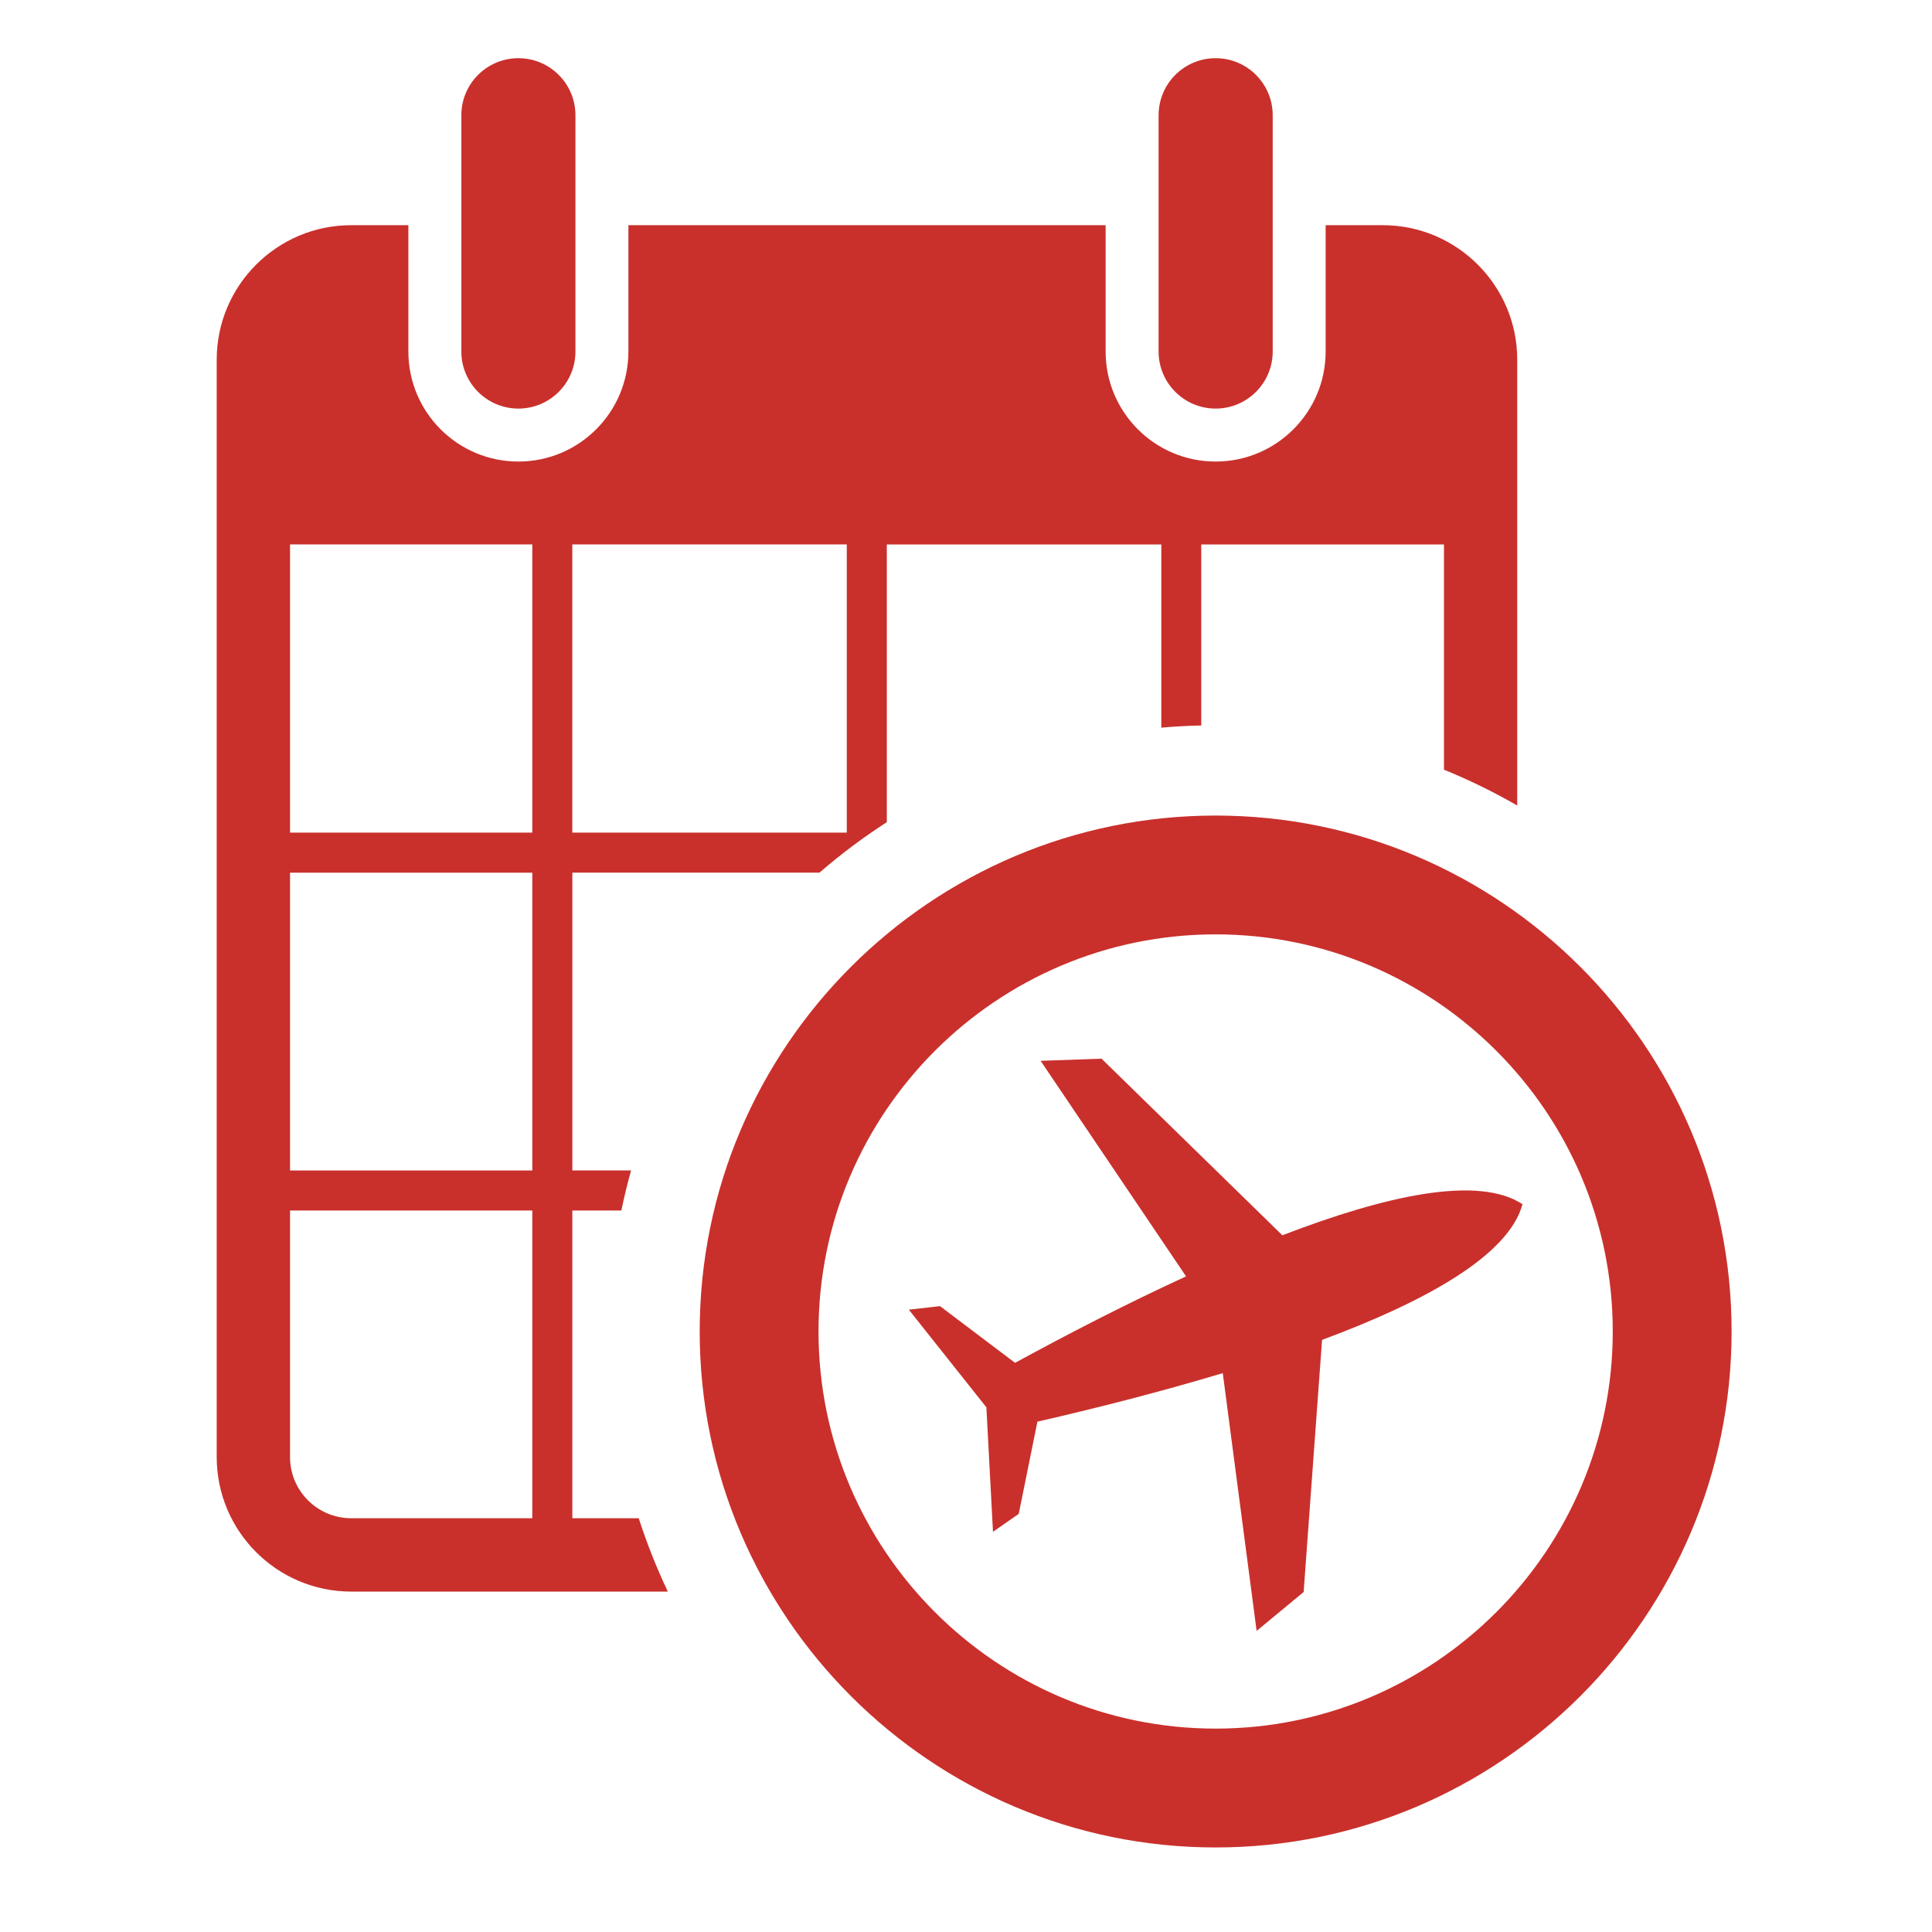
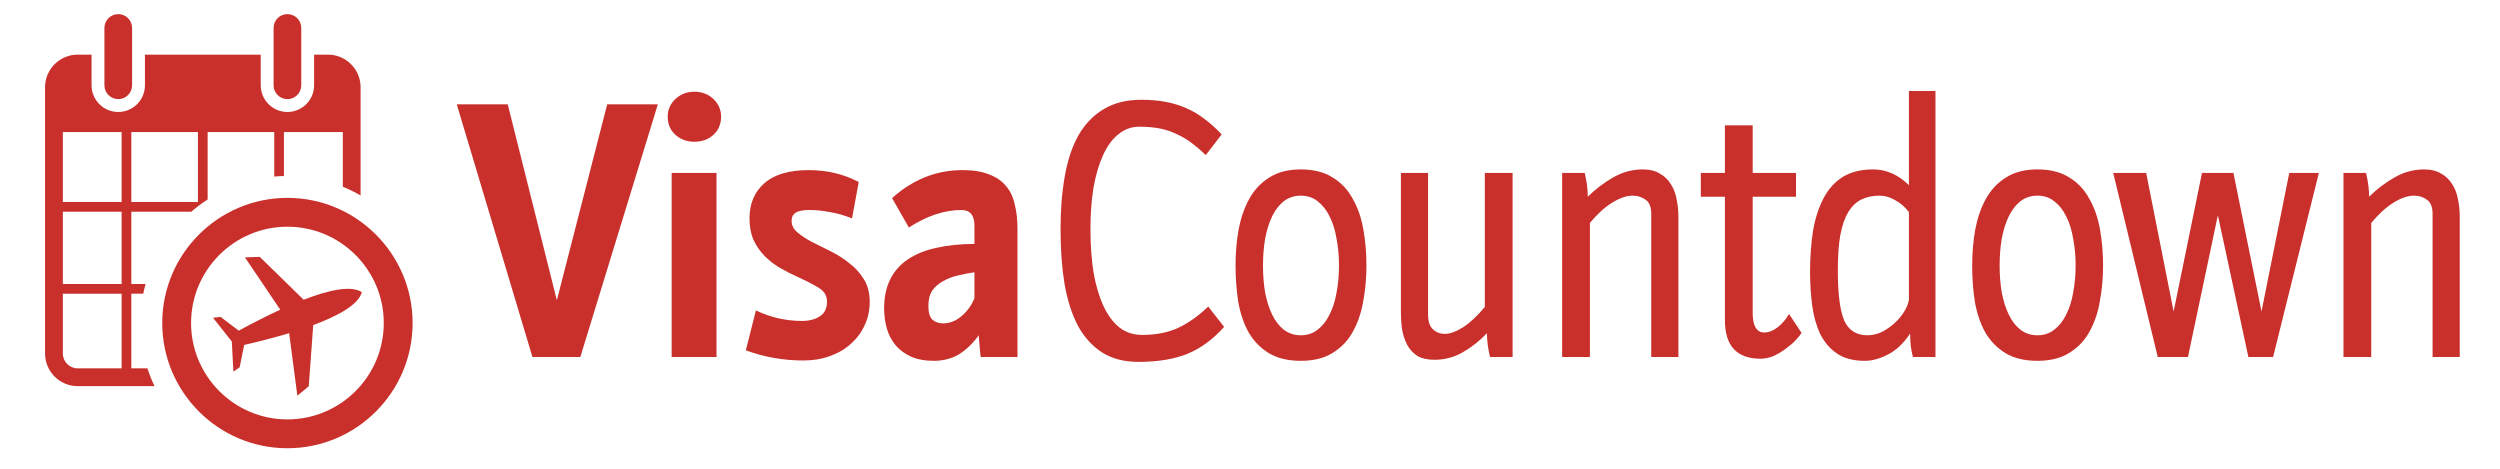
- <svg xmlns="http://www.w3.org/2000/svg" xml:space="preserve" enable-background="new 0 0 90 90" viewBox="4.5 -9.0 90.0 121.5" height="90px" width="90px" y="0px" x="0px" id="Layer_1" version="1.1">
+ <svg xmlns="http://www.w3.org/2000/svg" xml:space="preserve" enable-background="new 0 0 90 90" viewBox="4.5 -9 480 121.5" height="90" width="480" y="0px" x="0px" id="Layer_1" version="1.1">
  <defs id="defs15" />
-   <path style="fill:#C9302C;fill-opacity:1" id="path3" d="m 21.352,16.695 c -1.983,0 -3.589,-1.607 -3.589,-3.589 l 0,-14.858 c 0,-1.983 1.607,-3.589 3.589,-3.589 1.978,0 3.587,1.607 3.587,3.589 l 0,14.859 c 0,1.981 -1.609,3.588 -3.587,3.588 z" />
-   <path style="fill:#C9302C;fill-opacity:1" id="path5" d="m 65.199,16.695 c -1.98,0 -3.587,-1.607 -3.587,-3.589 l 0,-14.858 c 0,-1.983 1.607,-3.589 3.587,-3.589 1.983,0 3.589,1.607 3.589,3.589 l 0,14.859 c 0,1.981 -1.607,3.588 -3.589,3.588 z" />
-   <path style="fill:#C9302C;fill-opacity:1" id="path7" d="m 28.917,86.479 -4.174,0 0,-19.352 3.084,0 c 0.173,-0.855 0.382,-1.691 0.609,-2.519 l -3.692,0 0,-18.728 15.538,0 c 1.335,-1.155 2.75,-2.215 4.238,-3.176 l 0,-17.465 17.263,0 0,11.523 c 0.83,-0.075 1.67,-0.121 2.512,-0.139 l 0,-11.383 15.264,0 0,14.165 c 1.593,0.649 3.133,1.403 4.607,2.253 l 0,-28.039 c 0,-4.661 -3.793,-8.457 -8.454,-8.457 l -3.595,0 0,7.944 c 0,3.822 -3.101,6.92 -6.92,6.92 -3.819,0 -6.916,-3.1 -6.916,-6.92 l 0,-7.944 -30.012,0 0,7.944 c 0,3.822 -3.1,6.92 -6.917,6.92 -3.823,0 -6.92,-3.1 -6.92,-6.92 l 0,-7.944 -3.597,0 c -4.664,0 -8.457,3.795 -8.457,8.457 l 0,69.014 c 0,4.664 3.793,8.459 8.457,8.459 l 19.913,0 c -0.706,-1.489 -1.317,-3.028 -1.83,-4.614 z m -4.176,-61.241 17.262,0 0,18.125 -17.262,0 0,-18.125 z m -2.516,61.241 -11.391,0 c -2.119,0 -3.844,-1.725 -3.844,-3.844 l 0,-15.507 15.235,0 0,19.352 z m 0,-21.87 -15.235,0 0,-18.728 15.235,0 0,18.728 z m 0,-21.246 -15.235,0 0,-18.125 15.235,0 0,18.125 z" />
-   <path style="fill:#C9302C;fill-opacity:1" id="path9" d="m 65.199,107.183 c -17.892,0 -32.446,-14.557 -32.446,-32.451 0,-17.892 14.554,-32.443 32.446,-32.443 17.894,0 32.448,14.552 32.448,32.443 0,17.894 -14.554,32.451 -32.448,32.451 z m 0,-57.422 c -13.771,0 -24.974,11.2 -24.974,24.971 0,13.774 11.203,24.977 24.974,24.977 13.774,0 24.974,-11.203 24.974,-24.977 0,-13.771 -11.2,-24.971 -24.974,-24.971 z" />
-   <path style="fill:#C9302C;fill-opacity:1" id="path11" d="M 84.495,66.729 C 81.706,64.893 75.871,66.188 69.396,68.685 l -11.373,-11.107 -3.831,0.135 9.146,13.555 c -3.765,1.733 -7.49,3.658 -10.754,5.438 l -4.719,-3.566 -1.96,0.223 4.877,6.141 0.415,7.828 1.62,-1.127 1.174,-5.799 c 3.622,-0.83 7.691,-1.861 11.657,-3.053 l 2.129,16.212 2.957,-2.447 1.158,-15.855 c 6.506,-2.413 11.735,-5.311 12.606,-8.533 z" />
+   <path style="fill:#c9302c;fill-opacity:1" id="path3" d="m -48.848,16.695 c -1.983,0 -3.589,-1.607 -3.589,-3.589 l 0,-14.858 c 0,-1.983 1.607,-3.589 3.589,-3.589 1.978,0 3.587,1.607 3.587,3.589 l 0,14.859 c 0,1.981 -1.609,3.588 -3.587,3.588 z" />
+   <path style="fill:#c9302c;fill-opacity:1" id="path5" d="m -5.001,16.695 c -1.98,0 -3.587,-1.607 -3.587,-3.589 l 0,-14.858 c 0,-1.983 1.607,-3.589 3.587,-3.589 1.983,0 3.589,1.607 3.589,3.589 l 0,14.859 c 0,1.981 -1.607,3.588 -3.589,3.588 z" />
+   <path style="fill:#c9302c;fill-opacity:1" id="path7" d="m -41.283,86.479 -4.174,0 0,-19.352 3.084,0 c 0.173,-0.855 0.382,-1.691 0.609,-2.519 l -3.692,0 0,-18.728 15.538,0 c 1.335,-1.155 2.75,-2.215 4.238,-3.176 l 0,-17.465 17.263,0 0,11.523 c 0.83,-0.075 1.67,-0.121 2.512,-0.139 l 0,-11.383 15.264,0 0,14.165 c 1.593,0.649 3.133,1.403 4.607,2.253 l 0,-28.039 c 0,-4.661 -3.793,-8.457 -8.454,-8.457 l -3.595,0 0,7.944 c 0,3.822 -3.101,6.92 -6.92,6.92 -3.819,0 -6.916,-3.1 -6.916,-6.92 l 0,-7.944 -30.012,0 0,7.944 c 0,3.822 -3.1,6.92 -6.917,6.92 -3.823,0 -6.92,-3.1 -6.92,-6.92 l 0,-7.944 -3.597,0 c -4.664,0 -8.457,3.795 -8.457,8.457 l 0,69.014 c 0,4.664 3.793,8.459 8.457,8.459 l 19.913,0 c -0.706,-1.489 -1.317,-3.028 -1.83,-4.614 z m -4.176,-61.241 17.262,0 0,18.125 -17.262,0 0,-18.125 z m -2.516,61.241 -11.391,0 c -2.119,0 -3.844,-1.725 -3.844,-3.844 l 0,-15.507 15.235,0 0,19.352 z m 0,-21.87 -15.235,0 0,-18.728 15.235,0 0,18.728 z m 0,-21.246 -15.235,0 0,-18.125 15.235,0 0,18.125 z" />
+   <path style="fill:#c9302c;fill-opacity:1" id="path9" d="m -5.001,107.183 c -17.892,0 -32.446,-14.557 -32.446,-32.451 0,-17.892 14.554,-32.443 32.446,-32.443 17.894,0 32.448,14.552 32.448,32.443 0,17.894 -14.554,32.451 -32.448,32.451 z m 0,-57.422 c -13.771,0 -24.974,11.2 -24.974,24.971 0,13.774 11.203,24.977 24.974,24.977 13.774,0 24.974,-11.203 24.974,-24.977 0,-13.771 -11.2,-24.971 -24.974,-24.971 z" />
+   <path style="fill:#c9302c;fill-opacity:1" id="path11" d="M 14.295,66.729 C 11.506,64.893 5.671,66.188 -0.804,68.685 L -12.177,57.578 l -3.831,0.135 9.146,13.555 c -3.765,1.733 -7.49,3.658 -10.754,5.438 l -4.719,-3.566 -1.96,0.223 4.877,6.141 0.415,7.828 1.62,-1.127 1.174,-5.799 c 3.622,-0.83 7.691,-1.861 11.657,-3.053 L -2.425,93.564 0.532,91.117 1.69,75.262 C 8.195,72.849 13.424,69.951 14.295,66.729 Z" />
+   <g transform="matrix(1.318213,0,0,1.511748,-63.27478,-14.63059)" style="font-style:normal;font-weight:normal;font-size:40px;line-height:125%;font-family:arial;-inkscape-font-specification:arial;letter-spacing:0px;word-spacing:0px;fill:#c9302c;fill-opacity:1;stroke:none;stroke-width:1px;stroke-linecap:butt;stroke-linejoin:miter;stroke-opacity:1" id="flowRoot3487">
+     <path d="m 97.184,55.211 9.9,-33.6 9.96,0 -15.24,43.32 -9.42,0 -14.88,-43.32 10.02,0 9.66,33.6 z" style="font-style:normal;font-variant:normal;font-weight:bold;font-stretch:normal;font-family:Doradani;-inkscape-font-specification:'Doradani Bold'" id="path3521" />
+     <path d="m 128.581,64.931 -8.82,0 0,-31.56 8.82,0 0,31.56 z m -4.38,-45.48 q 2.28,0 3.78,1.26 1.5,1.26 1.5,3 0,1.92 -1.5,3.12 -1.5,1.2 -3.78,1.2 -2.16,0 -3.72,-1.2 -1.5,-1.2 -1.5,-3.12 0,-1.74 1.5,-3 1.56,-1.26 3.72,-1.26 z" style="font-style:normal;font-variant:normal;font-weight:bold;font-stretch:normal;font-family:Doradani;-inkscape-font-specification:'Doradani Bold'" id="path3523" />
+     <path d="m 155.225,41.171 q -2.22,-0.78 -4.32,-1.08 -2.1,-0.36 -4.08,-0.36 -1.92,0 -2.7,0.48 -0.78,0.42 -0.78,1.38 0,1.14 1.14,1.98 1.14,0.84 2.82,1.62 1.74,0.78 3.72,1.62 1.98,0.84 3.66,2.04 1.74,1.14 2.88,2.76 1.14,1.62 1.14,3.9 0,2.1 -0.96,3.9 -0.9,1.8 -2.64,3.18 -1.68,1.38 -4.14,2.16 -2.4,0.78 -5.34,0.78 -5.88,0 -11.28,-1.74 l 1.98,-6.84 q 4.32,1.8 9.06,1.8 2.1,0 3.48,-0.78 1.44,-0.78 1.44,-2.52 0,-1.5 -1.56,-2.34 -1.56,-0.84 -3.96,-1.8 -1.98,-0.78 -3.78,-1.68 -1.74,-0.9 -3.06,-2.1 -1.32,-1.2 -2.1,-2.7 -0.78,-1.56 -0.78,-3.66 0,-3.78 2.88,-6 2.94,-2.28 8.76,-2.28 5.4,0 9.84,2.04 l -1.32,6.24 z" style="font-style:normal;font-variant:normal;font-weight:bold;font-stretch:normal;font-family:Doradani;-inkscape-font-specification:'Doradani Bold'" id="path3525" />
+     <path d="m 176.958,32.891 q 3.12,0 5.16,0.72 2.1,0.66 3.36,1.98 1.26,1.26 1.74,3.18 0.54,1.86 0.54,4.2 l 0,21.96 -7.2,0 q -0.06,-0.06 -0.12,-0.6 -0.06,-0.54 -0.12,-1.2 -0.06,-0.66 -0.12,-1.2 -0.06,-0.6 -0.06,-0.72 -1.8,2.16 -3.96,3.3 -2.16,1.08 -4.86,1.08 -2.64,0 -4.5,-0.72 -1.8,-0.72 -3,-1.92 -1.2,-1.26 -1.74,-2.88 -0.54,-1.62 -0.54,-3.48 0,-2.88 1.2,-4.98 1.2,-2.1 3.48,-3.42 2.34,-1.38 5.64,-1.98 3.3,-0.66 7.44,-0.66 l 0,-3.12 q 0,-2.7 -2.58,-2.7 -4.98,0 -10.32,3 l -3.3,-5.04 q 2.88,-2.28 6.36,-3.54 3.54,-1.26 7.5,-1.26 z m 2.34,17.52 q -1.62,0.18 -3.24,0.54 -1.56,0.3 -2.88,0.96 -1.32,0.6 -2.16,1.62 -0.78,1.02 -0.78,2.64 0,1.74 0.84,2.4 0.84,0.6 2.04,0.6 1.98,0 3.66,-1.26 1.68,-1.26 2.52,-3.06 l 0,-4.44 z" style="font-style:normal;font-variant:normal;font-weight:bold;font-stretch:normal;font-family:Doradani;-inkscape-font-specification:'Doradani Bold'" id="path3527" />
+     <path d="m 212.127,20.831 q 2.64,0 4.8,0.36 2.16,0.36 4.02,1.08 1.92,0.72 3.6,1.86 1.68,1.08 3.36,2.64 l -3.12,3.54 q -1.44,-1.2 -2.82,-2.1 -1.38,-0.9 -2.94,-1.5 -1.5,-0.66 -3.3,-0.96 -1.8,-0.3 -4.02,-0.3 -2.34,0 -4.14,1.32 -1.8,1.26 -3,3.6 -1.2,2.28 -1.86,5.52 -0.6,3.24 -0.6,7.14 0,4.02 0.6,7.38 0.66,3.3 1.92,5.7 1.26,2.4 3.12,3.72 1.92,1.32 4.5,1.32 4.08,0 7.08,-1.2 3.06,-1.26 5.94,-3.66 l 3.12,3.48 q -3.24,3.18 -7.2,4.62 -3.96,1.38 -9.66,1.38 -4.2,0 -7.14,-1.62 -2.88,-1.62 -4.74,-4.56 -1.8,-3 -2.64,-7.2 -0.78,-4.2 -0.78,-9.36 0,-5.04 0.84,-9.12 0.84,-4.14 2.7,-7.02 1.92,-2.88 4.92,-4.44 3.06,-1.62 7.44,-1.62 z" style="font-style:normal;font-variant:normal;font-weight:normal;font-stretch:normal;font-size:60px;font-family:Doradani;-inkscape-font-specification:Doradani;fill:#c9302c;fill-opacity:1" id="path3529" />
+     <path d="m 243.475,32.771 q 3.78,0 6.24,1.38 2.52,1.32 3.96,3.66 1.5,2.28 2.1,5.28 0.6,2.94 0.6,6.18 0,3.24 -0.66,6.24 -0.6,2.94 -2.1,5.22 -1.44,2.22 -3.96,3.54 -2.46,1.32 -6.18,1.32 -3.78,0 -6.3,-1.32 -2.46,-1.32 -3.96,-3.54 -1.44,-2.28 -2.04,-5.22 -0.54,-3 -0.54,-6.24 0,-3.24 0.6,-6.18 0.66,-3 2.1,-5.28 1.5,-2.34 3.96,-3.66 2.46,-1.38 6.18,-1.38 z m 0,4.5 q -1.92,0 -3.36,0.96 -1.38,0.96 -2.28,2.58 -0.9,1.62 -1.38,3.84 -0.42,2.16 -0.42,4.62 0,2.46 0.42,4.62 0.48,2.16 1.38,3.78 0.9,1.62 2.28,2.58 1.44,0.96 3.36,0.96 1.92,0 3.3,-0.96 1.44,-0.96 2.34,-2.58 0.96,-1.62 1.38,-3.78 0.48,-2.16 0.48,-4.62 0,-2.46 -0.48,-4.62 -0.42,-2.22 -1.38,-3.84 -0.9,-1.62 -2.34,-2.58 -1.38,-0.96 -3.3,-0.96 z" style="font-style:normal;font-variant:normal;font-weight:normal;font-stretch:normal;font-size:60px;font-family:Doradani;-inkscape-font-specification:Doradani;fill:#c9302c;fill-opacity:1" id="path3531" />
+     <path d="m 268.49,33.371 0,24.3 q 0,1.74 0.96,2.52 0.96,0.78 2.34,0.78 1.5,0 3.6,-1.14 2.1,-1.2 4.26,-3.48 l 0,-22.98 5.46,0 0,31.56 -4.44,0 q -0.6,-2.22 -0.6,-4.08 -2.16,1.98 -4.8,3.3 -2.58,1.26 -5.52,1.26 -2.04,0 -3.36,-0.66 -1.26,-0.72 -1.98,-1.86 -0.72,-1.2 -1.02,-2.64 -0.24,-1.5 -0.24,-3.06 l 0,-23.82 5.34,0 z" style="font-style:normal;font-variant:normal;font-weight:normal;font-stretch:normal;font-size:60px;font-family:Doradani;-inkscape-font-specification:Doradani;fill:#c9302c;fill-opacity:1" id="path3533" />
+     <path d="m 312.376,64.931 0,-24.54 q 0,-1.74 -1.08,-2.4 -1.08,-0.72 -2.58,-0.72 -1.8,0 -4.02,1.2 -2.22,1.2 -4.38,3.48 l 0,22.98 -5.46,0 0,-31.56 4.44,0 q 0.6,2.22 0.6,4.08 2.22,-1.92 4.98,-3.3 2.76,-1.38 5.82,-1.38 2.04,0 3.36,0.72 1.38,0.66 2.16,1.8 0.84,1.08 1.14,2.58 0.36,1.44 0.36,3 l 0,24.06 -5.34,0 z" style="font-style:normal;font-variant:normal;font-weight:normal;font-stretch:normal;font-size:60px;font-family:Doradani;-inkscape-font-specification:Doradani;fill:#c9302c;fill-opacity:1" id="path3535" />
+     <path d="m 332.322,33.371 8.52,0 0,4.08 -8.52,0 0,19.92 q 0,3.36 2.28,3.36 1.32,0 2.64,-0.9 1.38,-0.96 2.22,-2.28 l 2.46,3.24 q -0.3,0.48 -1.14,1.26 -0.78,0.72 -1.92,1.44 -1.08,0.72 -2.4,1.26 -1.32,0.48 -2.58,0.48 -7.02,0 -7.02,-6.6 l 0,-21.18 -4.74,0 0,-4.08 4.74,0 0,-8.16 5.46,0 0,8.16 z" style="font-style:normal;font-variant:normal;font-weight:normal;font-stretch:normal;font-size:60px;font-family:Doradani;-inkscape-font-specification:Doradani;fill:#c9302c;fill-opacity:1" id="path3537" />
+     <path d="m 368.264,64.931 -4.44,0 q -0.3,-1.02 -0.42,-1.92 -0.12,-0.96 -0.12,-2.1 -1.92,2.52 -4.38,3.6 -2.4,1.08 -4.5,1.08 -3.42,0 -5.52,-1.26 -2.1,-1.26 -3.3,-3.36 -1.14,-2.16 -1.56,-4.86 -0.42,-2.76 -0.42,-5.7 0,-3.96 0.6,-7.2 0.66,-3.24 2.1,-5.58 1.44,-2.34 3.78,-3.6 2.4,-1.26 5.94,-1.26 3.84,0 7.02,2.7 l 0,-16.14 5.22,0 0,45.6 z m -10.98,-27.66 q -2.04,0 -3.6,0.66 -1.5,0.66 -2.58,2.16 -1.02,1.5 -1.56,3.96 -0.48,2.46 -0.48,6.06 0,6 1.26,8.58 1.32,2.52 4.56,2.52 1.38,0 2.76,-0.54 1.38,-0.6 2.52,-1.5 1.14,-0.9 1.92,-1.98 0.78,-1.08 0.96,-2.1 l 0,-15 q -1.14,-1.32 -2.7,-2.04 -1.5,-0.78 -3.06,-0.78 z" style="font-style:normal;font-variant:normal;font-weight:normal;font-stretch:normal;font-size:60px;font-family:Doradani;-inkscape-font-specification:Doradani;fill:#c9302c;fill-opacity:1" id="path3539" />
+     <path d="m 388.319,32.771 q 3.78,0 6.24,1.38 2.52,1.32 3.96,3.66 1.5,2.28 2.1,5.28 0.6,2.94 0.6,6.18 0,3.24 -0.66,6.24 -0.6,2.94 -2.1,5.22 -1.44,2.22 -3.96,3.54 -2.46,1.32 -6.18,1.32 -3.78,0 -6.3,-1.32 -2.46,-1.32 -3.96,-3.54 -1.44,-2.28 -2.04,-5.22 -0.54,-3 -0.54,-6.24 0,-3.24 0.6,-6.18 0.66,-3 2.1,-5.28 1.5,-2.34 3.96,-3.66 2.46,-1.38 6.18,-1.38 z m 0,4.5 q -1.92,0 -3.36,0.96 -1.38,0.96 -2.28,2.58 -0.9,1.62 -1.38,3.84 -0.42,2.16 -0.42,4.62 0,2.46 0.42,4.62 0.48,2.16 1.38,3.78 0.9,1.62 2.28,2.58 1.44,0.96 3.36,0.96 1.92,0 3.3,-0.96 1.44,-0.96 2.34,-2.58 0.96,-1.62 1.38,-3.78 0.48,-2.16 0.48,-4.62 0,-2.46 -0.48,-4.62 -0.42,-2.22 -1.38,-3.84 -0.9,-1.62 -2.34,-2.58 -1.38,-0.96 -3.3,-0.96 z" style="font-style:normal;font-variant:normal;font-weight:normal;font-stretch:normal;font-size:60px;font-family:Doradani;-inkscape-font-specification:Doradani;fill:#c9302c;fill-opacity:1" id="path3541" />
+     <path d="m 420.67,33.371 6.18,0 5.52,23.76 5.46,-23.76 5.82,0 -9,31.56 -4.86,0 -6,-24.3 -5.88,24.3 -5.94,0 -8.76,-31.56 6.48,0 5.4,23.76 5.58,-23.76 z" style="font-style:normal;font-variant:normal;font-weight:normal;font-stretch:normal;font-size:60px;font-family:Doradani;-inkscape-font-specification:Doradani;fill:#c9302c;fill-opacity:1" id="path3543" />
+     <path d="m 466.009,64.931 0,-24.54 q 0,-1.74 -1.08,-2.4 -1.08,-0.72 -2.58,-0.72 -1.8,0 -4.02,1.2 -2.22,1.2 -4.38,3.48 l 0,22.98 -5.46,0 0,-31.56 4.44,0 q 0.6,2.22 0.6,4.08 2.22,-1.92 4.98,-3.3 2.76,-1.38 5.82,-1.38 2.04,0 3.36,0.72 1.38,0.66 2.16,1.8 0.84,1.08 1.14,2.58 0.36,1.44 0.36,3 l 0,24.06 -5.34,0 z" style="font-style:normal;font-variant:normal;font-weight:normal;font-stretch:normal;font-size:60px;font-family:Doradani;-inkscape-font-specification:Doradani;fill:#c9302c;fill-opacity:1" id="path3545" />
+   </g>
+   <text xml:space="preserve" style="font-style:normal;font-weight:normal;font-size:12.15px;line-height:125%;font-family:arial;-inkscape-font-specification:arial;letter-spacing:0px;word-spacing:0px;fill:#000000;fill-opacity:1;stroke:none;stroke-width:1px;stroke-linecap:butt;stroke-linejoin:miter;stroke-opacity:1" x="217.281" y="-63.396" id="text4299">
+     <tspan id="tspan4301" x="217.281" y="-63.396" />
+   </text>
</svg>
